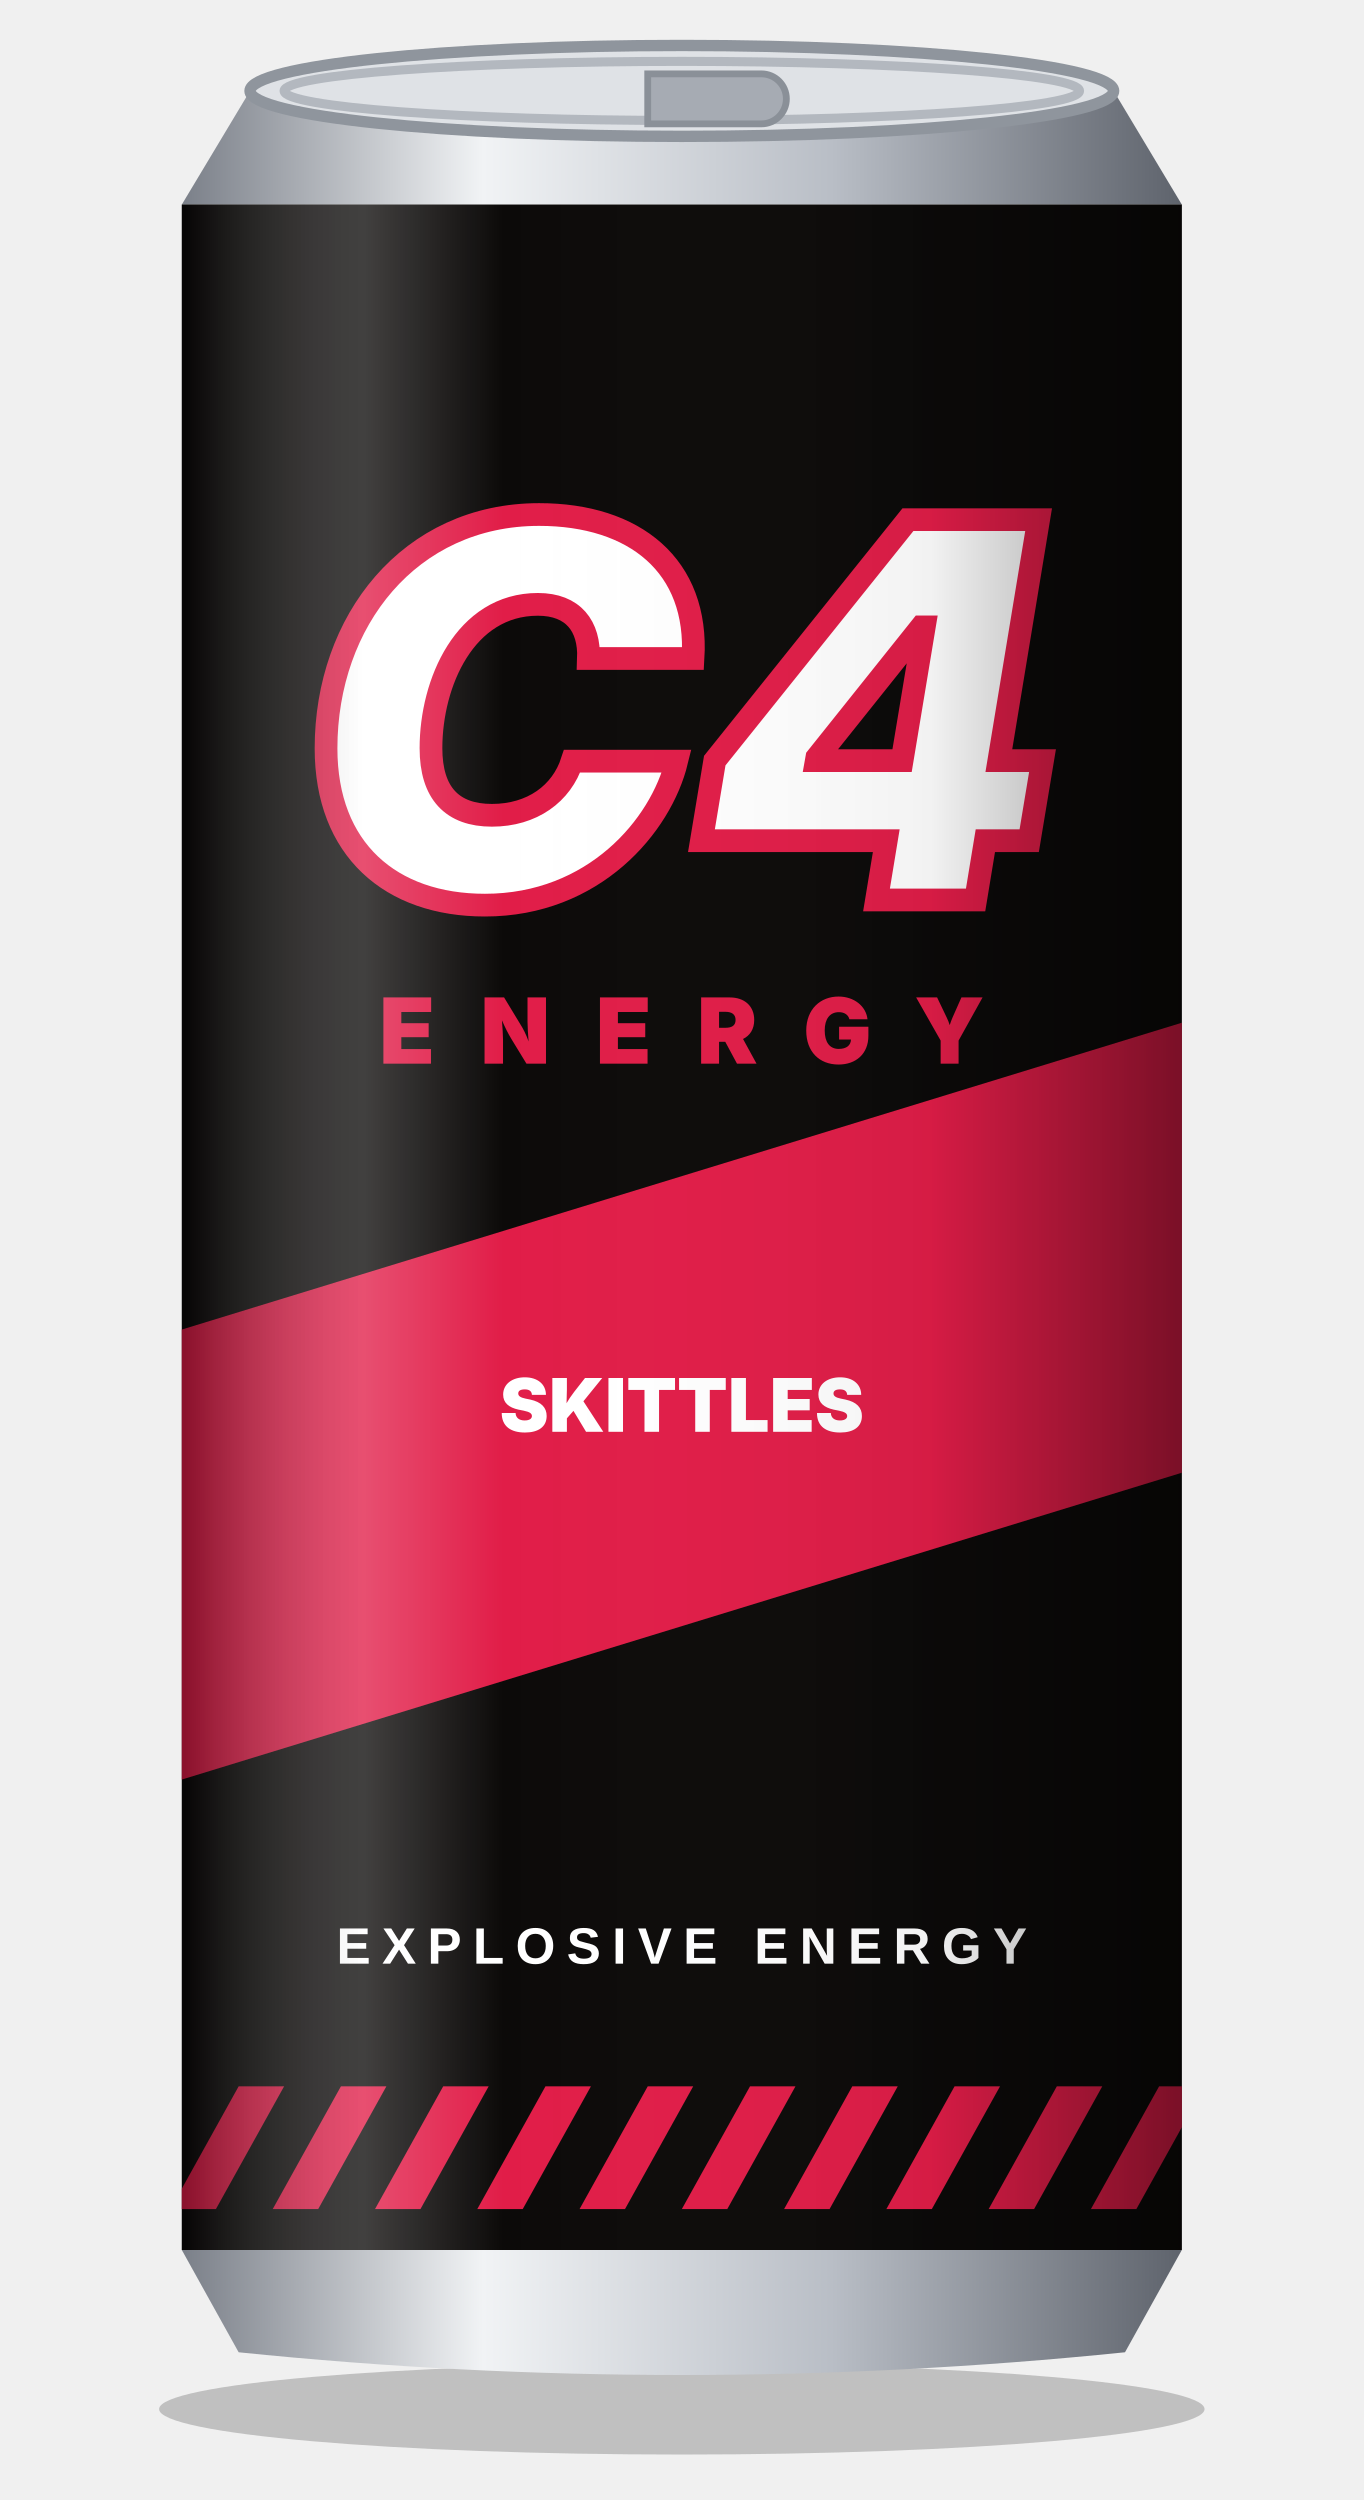
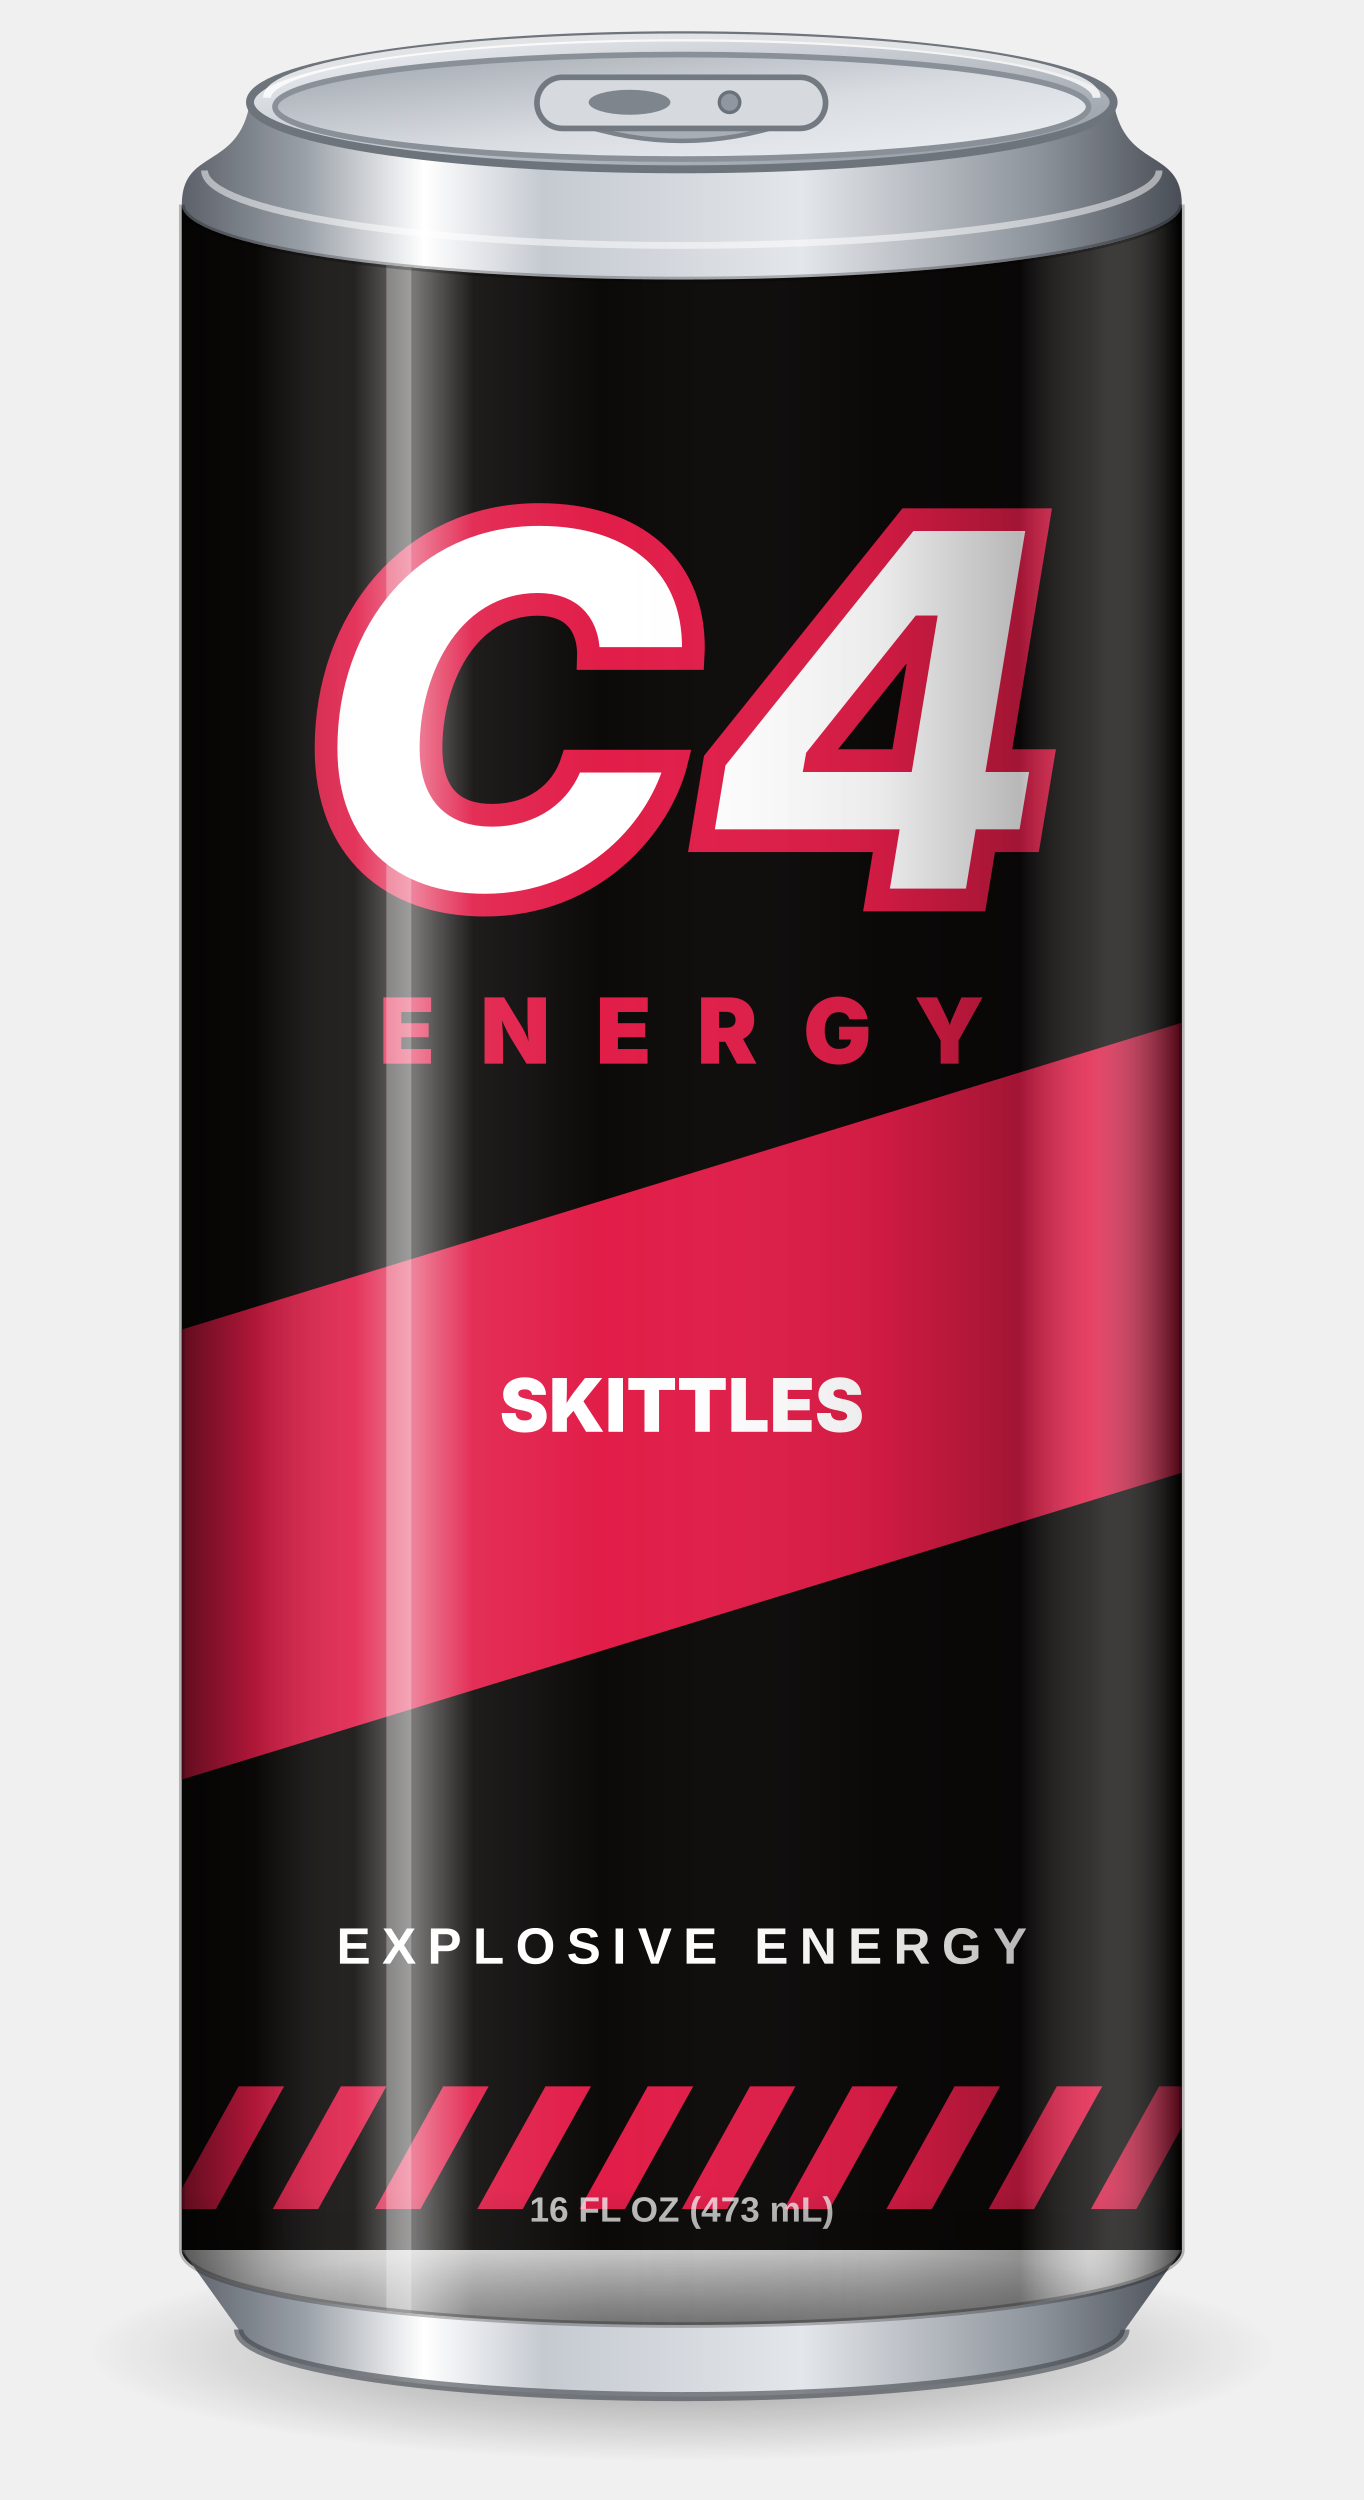
<svg xmlns="http://www.w3.org/2000/svg" viewBox="0 0 120 220" width="120" height="220" role="img" aria-label="C4 Skittles can, Second Wind art">
  <defs>
    <linearGradient id="shade-c4-skittles" x1="0" x2="1">
-       <stop offset="0" stop-color="#000" stop-opacity="0.38" />
-       <stop offset="0.18" stop-color="#fff" stop-opacity="0.22" />
-       <stop offset="0.32" stop-color="#fff" stop-opacity="0" />
-       <stop offset="0.75" stop-color="#000" stop-opacity="0.05" />
-       <stop offset="1" stop-color="#000" stop-opacity="0.45" />
+       <stop offset="0" stop-color="#000" stop-opacity="0.55" />
+       <stop offset="0.07" stop-color="#000" stop-opacity="0.22" />
+       <stop offset="0.17" stop-color="#fff" stop-opacity="0.10" />
+       <stop offset="0.23" stop-color="#fff" stop-opacity="0.45" />
+       <stop offset="0.29" stop-color="#fff" stop-opacity="0.08" />
+       <stop offset="0.42" stop-color="#fff" stop-opacity="0" />
+       <stop offset="0.70" stop-color="#000" stop-opacity="0.08" />
+       <stop offset="0.84" stop-color="#000" stop-opacity="0.28" />
+       <stop offset="0.91" stop-color="#fff" stop-opacity="0.16" />
+       <stop offset="1" stop-color="#000" stop-opacity="0.62" />
+     </linearGradient>
+     <linearGradient id="vshade-c4-skittles" x1="0" y1="0" x2="0" y2="1">
+       <stop offset="0" stop-color="#000" stop-opacity="0.28" />
+       <stop offset="0.05" stop-color="#000" stop-opacity="0" />
+       <stop offset="0.94" stop-color="#000" stop-opacity="0" />
+       <stop offset="1" stop-color="#000" stop-opacity="0.32" />
    </linearGradient>
    <linearGradient id="metal-c4-skittles" x1="0" x2="1">
-       <stop offset="0" stop-color="#7c818a" />
-       <stop offset="0.3" stop-color="#f1f3f5" />
-       <stop offset="0.65" stop-color="#b9bec6" />
-       <stop offset="1" stop-color="#5f646d" />
+       <stop offset="0" stop-color="#5d626b" />
+       <stop offset="0.12" stop-color="#9aa0a8" />
+       <stop offset="0.24" stop-color="#ffffff" />
+       <stop offset="0.36" stop-color="#c5cad1" />
+       <stop offset="0.62" stop-color="#e3e6ea" />
+       <stop offset="0.86" stop-color="#8d939b" />
+       <stop offset="1" stop-color="#4b5058" />
    </linearGradient>
+     <linearGradient id="lid-c4-skittles" x1="0" y1="0" x2="1" y2="1">
+       <stop offset="0" stop-color="#f4f6f8" />
+       <stop offset="0.5" stop-color="#bfc4cb" />
+       <stop offset="1" stop-color="#8e949c" />
+     </linearGradient>
+     <linearGradient id="well-c4-skittles" x1="0" y1="0" x2="1" y2="1">
+       <stop offset="0" stop-color="#9ea4ac" />
+       <stop offset="0.55" stop-color="#d9dde2" />
+       <stop offset="1" stop-color="#eef0f3" />
+     </linearGradient>
+     <radialGradient id="floor-c4-skittles">
+       <stop offset="0" stop-color="#000" stop-opacity="0.4" />
+       <stop offset="1" stop-color="#000" stop-opacity="0" />
+     </radialGradient>
    <clipPath id="body-c4-skittles">
-       <rect x="16" y="18" width="88" height="180" />
+       <path d="M16 18 A44.0 6.6 0 0 0 104 18 L104 198 A44.0 6.6 0 0 1 16 198 Z" />
    </clipPath>
  </defs>
-   <ellipse cx="60.0" cy="212" rx="46.0" ry="4" fill="#000" opacity="0.2" />
-   <path d="M22 8 L98 8 L104 18 L16 18 Z" fill="url(#metal-c4-skittles)" />
-   <ellipse cx="60.0" cy="8" rx="38.0" ry="4" fill="#dfe2e6" stroke="#8f959d" stroke-width="1" />
-   <ellipse cx="60.0" cy="8" rx="35.0" ry="2.6" fill="none" stroke="#b3b8bf" stroke-width="0.8" />
-   <path d="M57.0 6.5 h10 a2.2 2.2 0 0 1 0 4.4 h-10 z" fill="#a6abb3" stroke="#8a9098" stroke-width="0.6" />
+   <ellipse cx="60.0" cy="207" rx="52.0" ry="9.6" fill="url(#floor-c4-skittles)" />
+   <path d="M16 198 A44.0 6.6 0 0 0 104 198 L99 205 A39.0 5.9 0 0 1 21 205 Z" fill="url(#metal-c4-skittles)" />
+   <path d="M21 205 A39.0 5.9 0 0 0 99 205" stroke="#3f444b" stroke-width="0.8" fill="none" opacity="0.6" />
+   <path d="M16 18 C16 13,21 15,22 9 L98 9 C99 15,104 13,104 18 A44.0 6.6 0 0 1 16 18 Z" fill="url(#metal-c4-skittles)" />
+   <path d="M18 15 A42.0 6.6 0 0 0 102 15" stroke="#fff" stroke-width="0.6" fill="none" opacity="0.5" />
  <g clip-path="url(#body-c4-skittles)">
    <rect x="16" y="18" width="88" height="180" fill="#0c0a09" />
    <polygon points="16,117 104,90.0 104,129.6 16,156.6" fill="#e11d48" />
    <polygon points="6,194.4 10,194.4 16,183.6 12,183.6" fill="#e11d48" />
    <polygon points="15,194.4 19,194.4 25,183.6 21,183.6" fill="#e11d48" />
    <polygon points="24,194.4 28,194.4 34,183.6 30,183.6" fill="#e11d48" />
    <polygon points="33,194.4 37,194.4 43,183.6 39,183.6" fill="#e11d48" />
    <polygon points="42,194.4 46,194.4 52,183.6 48,183.6" fill="#e11d48" />
    <polygon points="51,194.4 55,194.4 61,183.6 57,183.6" fill="#e11d48" />
    <polygon points="60,194.4 64,194.4 70,183.6 66,183.6" fill="#e11d48" />
    <polygon points="69,194.4 73,194.4 79,183.6 75,183.6" fill="#e11d48" />
    <polygon points="78,194.4 82,194.4 88,183.6 84,183.6" fill="#e11d48" />
    <polygon points="87,194.4 91,194.4 97,183.6 93,183.6" fill="#e11d48" />
    <polygon points="96,194.4 100,194.4 106,183.6 102,183.6" fill="#e11d48" />
    <polygon points="105,194.4 109,194.4 115,183.6 111,183.6" fill="#e11d48" />
    <text x="60.0" y="79.2" font-family="'Arial Black','Inter Black','Helvetica Neue',Arial,sans-serif" font-size="46" font-weight="900" text-anchor="middle" fill="#ffffff" textLength="64.0" lengthAdjust="spacingAndGlyphs" stroke="#e11d48" stroke-width="2" font-style="italic">C4</text>
    <text x="60.0" y="93.6" font-family="'Arial Black','Inter Black','Helvetica Neue',Arial,sans-serif" font-size="8" font-weight="900" text-anchor="middle" fill="#e11d48" letter-spacing="4">ENERGY</text>
    <text x="60.0" y="126.0" font-family="'Arial Black','Inter Black','Helvetica Neue',Arial,sans-serif" font-size="6.5" font-weight="900" text-anchor="middle" fill="#ffffff">SKITTLES</text>
    <text x="60.0" y="172.8" font-family="'Helvetica Neue',Arial,Inter,sans-serif" font-size="4.5" font-weight="800" text-anchor="middle" fill="#ffffff" letter-spacing="1">EXPLOSIVE ENERGY</text>
-     <rect x="16" y="18" width="88" height="180" fill="url(#shade-c4-skittles)" />
+     <text x="60.0" y="195.5" font-family="'Helvetica Neue',Arial,Inter,sans-serif" font-size="3.1" font-weight="700" text-anchor="middle" fill="#ffffff" opacity="0.75">16 FL OZ (473 mL)</text>
+     <rect x="16" y="11.4" width="88" height="193.2" fill="url(#vshade-c4-skittles)" />
+     <rect x="16" y="11.4" width="88" height="193.2" fill="url(#shade-c4-skittles)" />
+     <rect x="34.0" y="11.4" width="2.2" height="193.2" fill="#fff" opacity="0.3" />
  </g>
-   <path d="M16 198 L104 198 L99 207 Q60.0 211 21 207 Z" fill="url(#metal-c4-skittles)" />
+   <path d="M16 18 A44.0 6.6 0 0 0 104 18 L104 198 A44.0 6.6 0 0 1 16 198 Z" fill="none" stroke="#000" stroke-opacity="0.25" stroke-width="0.5" />
+   <ellipse cx="60.0" cy="9" rx="38.0" ry="5.9" fill="url(#lid-c4-skittles)" stroke="#6e747c" stroke-width="0.7" />
+   <ellipse cx="60.0" cy="9.4" rx="35.8" ry="4.6" fill="url(#well-c4-skittles)" stroke="#8a9098" stroke-width="0.5" />
+   <path d="M50.6 10.8 q9.4 3.2 18.8 0 l-2.5 -2.1 h-13.8 z" fill="#a9aeb5" stroke="#7c828a" stroke-width="0.4" />
+   <path d="M49.5 6.8 h20.9 a2.2 2.2 0 0 1 0 4.5 h-20.9 a2.2 2.2 0 0 1 0 -4.5 z" fill="#d6dade" stroke="#737981" stroke-width="0.5" />
+   <ellipse cx="55.4" cy="9" rx="3.6" ry="1.1" fill="#7f858d" />
+   <circle cx="64.2" cy="9" r="0.9" fill="#9097a0" stroke="#6b717a" stroke-width="0.3" />
+   <path d="M23.5 8.6 A36.5 5.3 0 0 1 96.5 8.6" stroke="#fff" stroke-width="0.7" fill="none" opacity="0.8" />
</svg>
